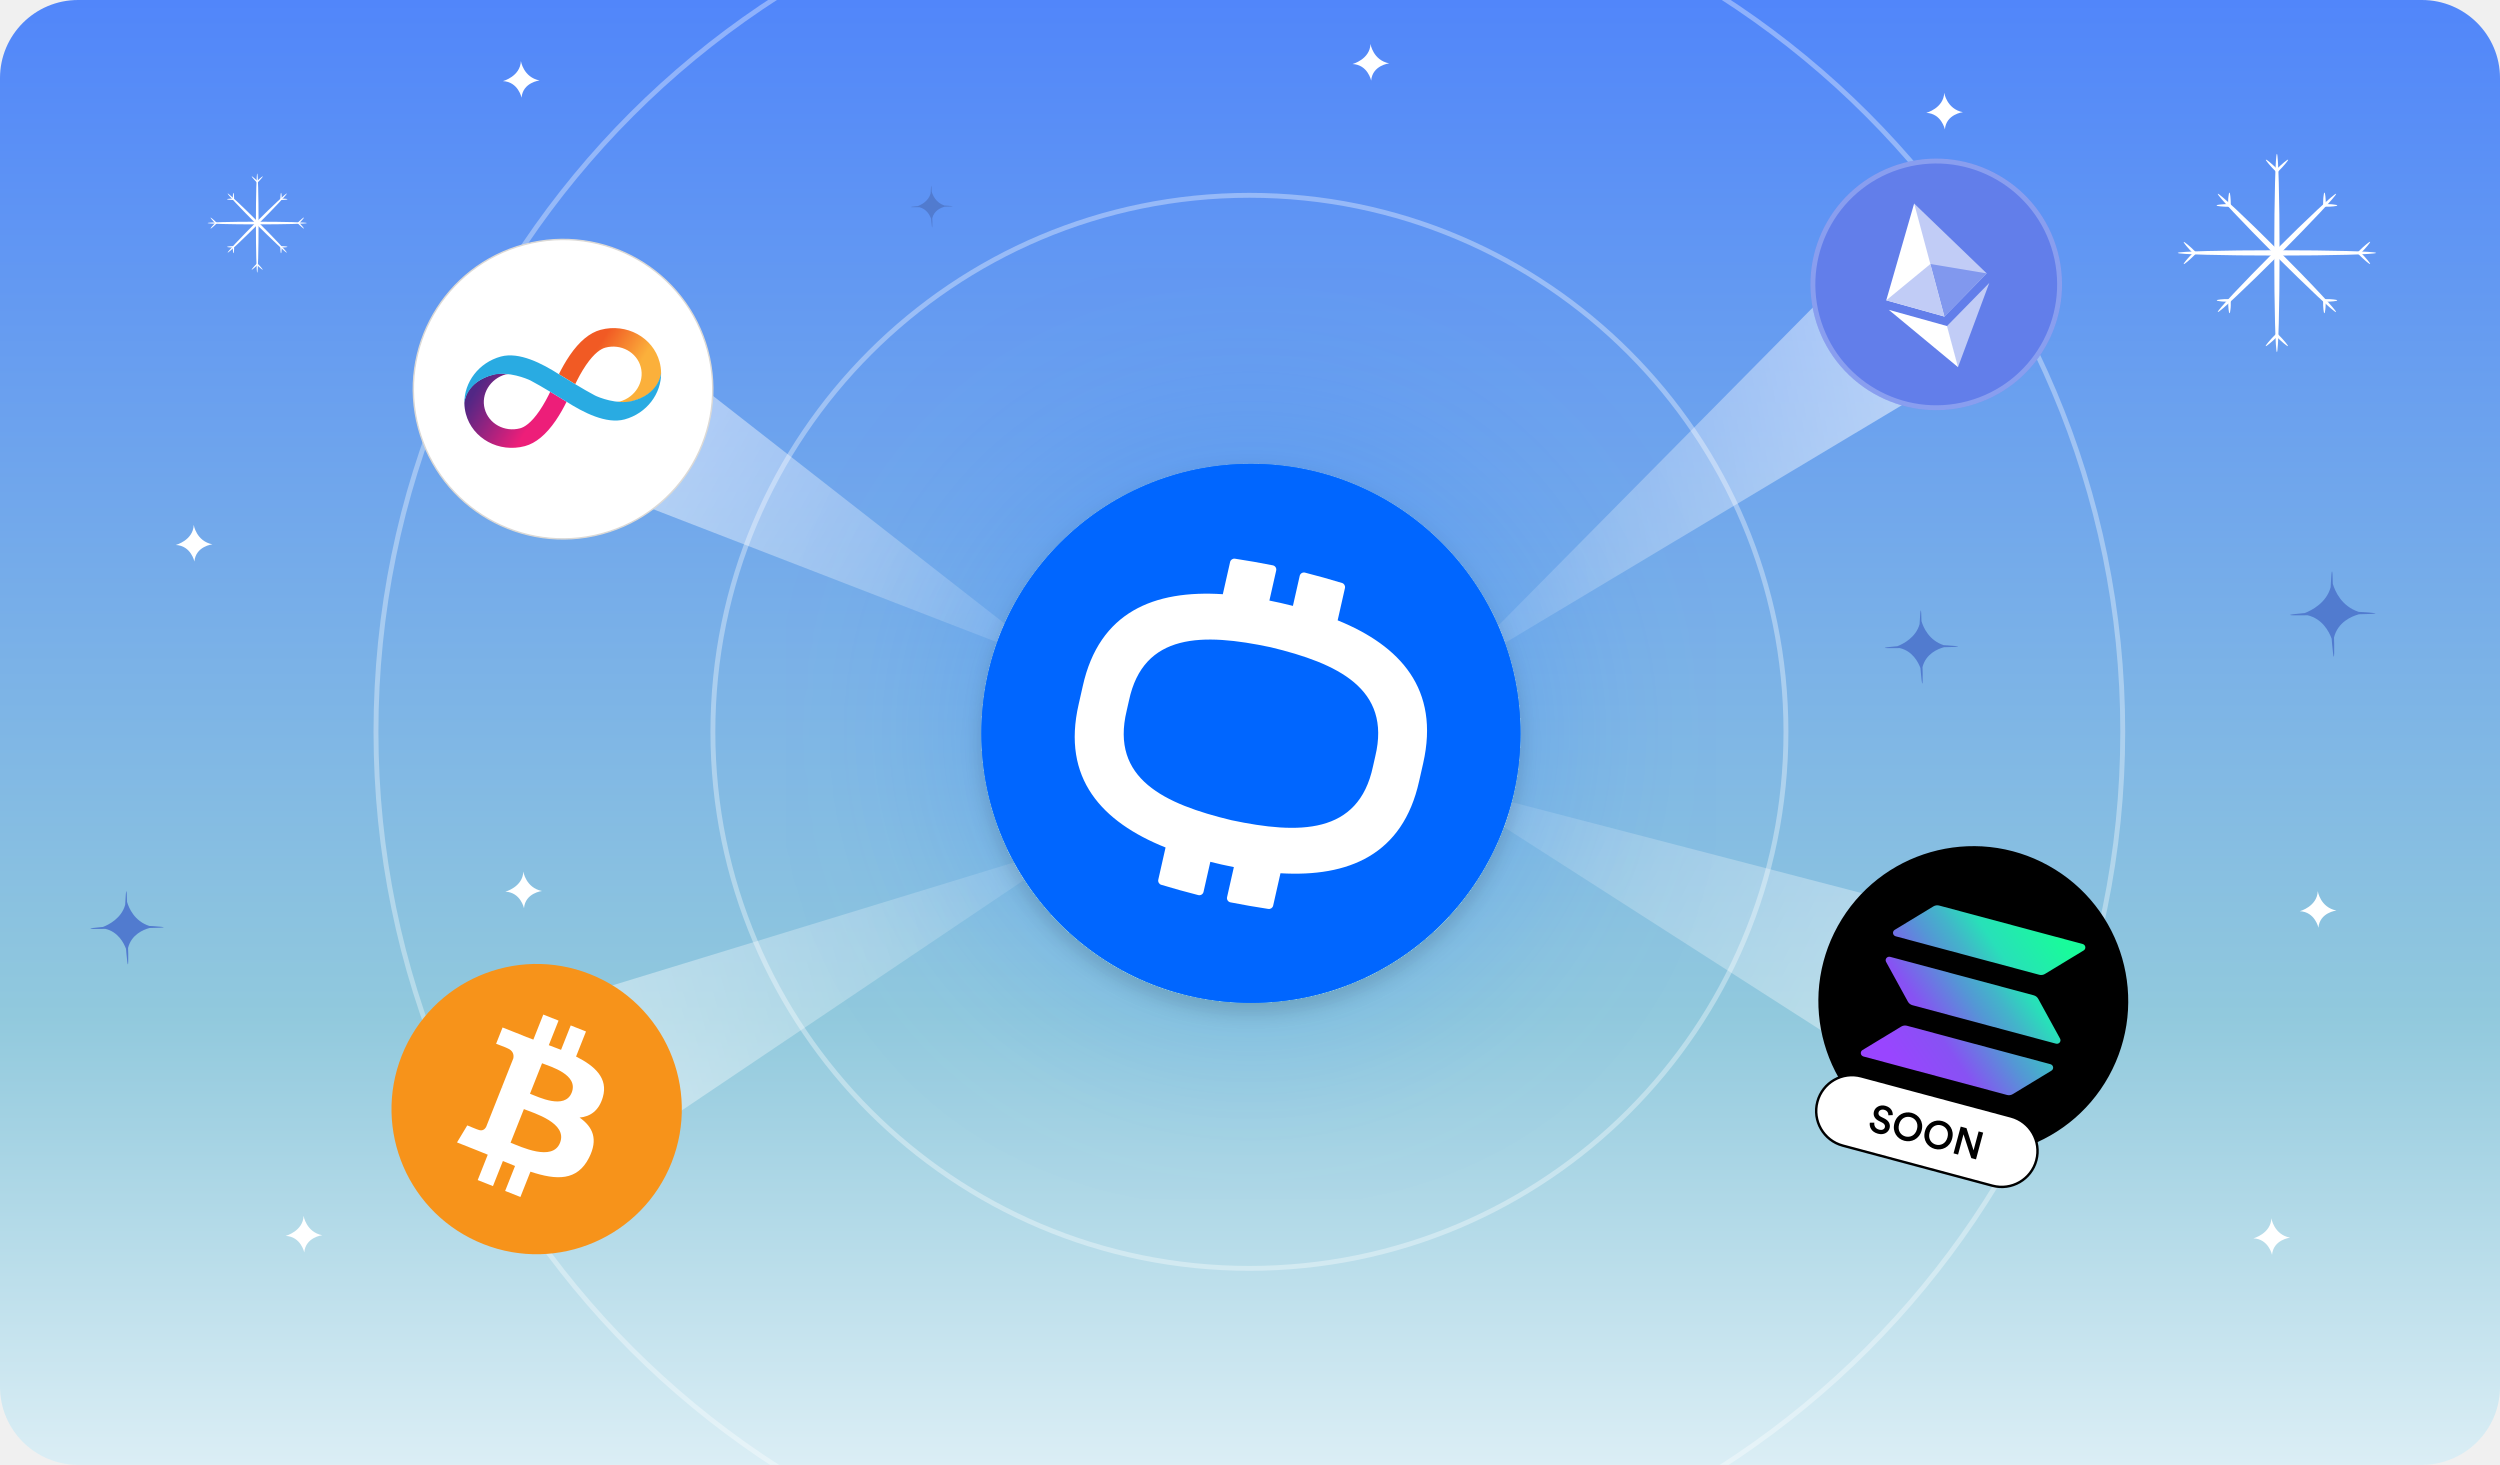
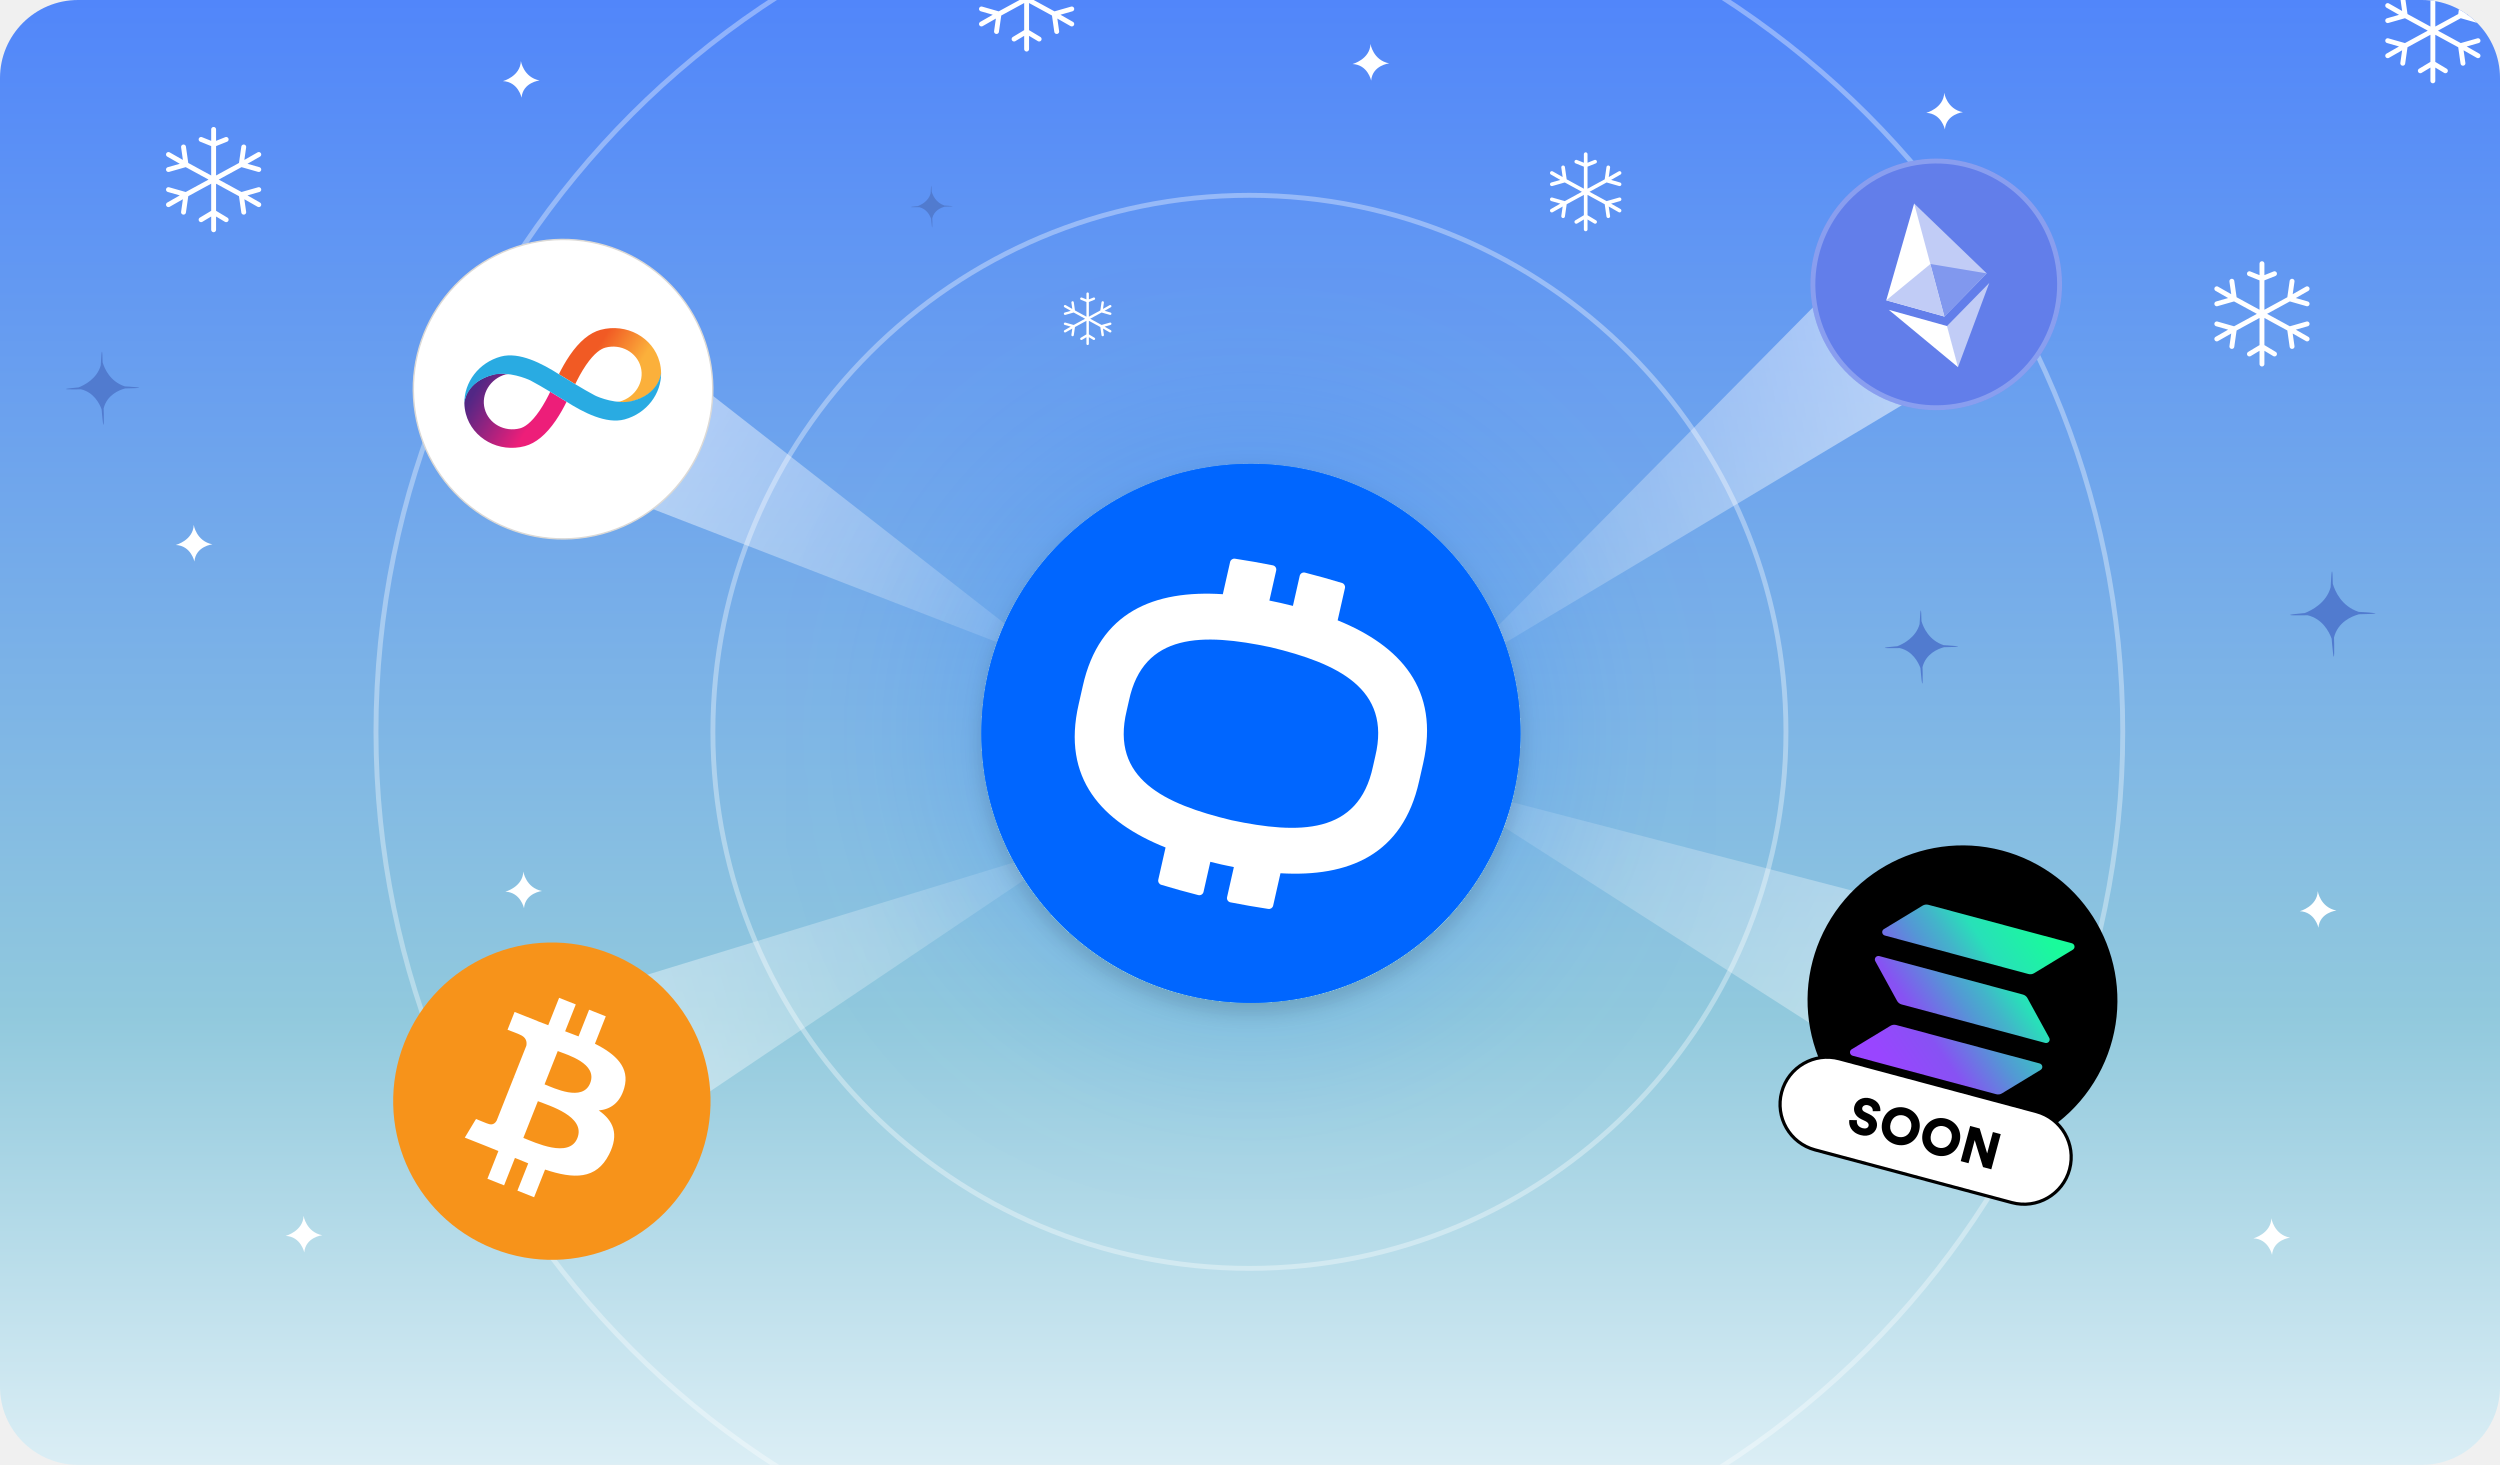
<svg xmlns="http://www.w3.org/2000/svg" width="1024" height="600" fill="none">
  <g clip-path="url(#a)">
    <rect width="1024" height="600" rx="32" fill="url(#b)" />
-     <g clip-path="url(#c)" fill="#fff">
-       <path d="M105.906 91.36c0 5.62-.064 10.726-.161 14.403-.096 3.693-.24 5.973-.385 5.973-.144 0-.289-2.28-.385-5.973-.097-3.693-.161-8.783-.161-14.403 0-5.62.064-10.71.161-14.387.096-3.677.241-5.957.385-5.957.145 0 .289 2.28.385 5.957.097 3.677.161 8.767.161 14.387Z" />
-       <path d="M105.376 91.906c-5.62 0-10.726-.064-14.403-.16C87.28 91.648 85 91.503 85 91.36c0-.144 2.28-.289 5.973-.385 3.693-.097 8.783-.16 14.403-.16 5.62 0 10.71.063 14.387.16 3.677.096 5.957.24 5.957.385 0 .144-2.28.289-5.957.385-3.677.097-8.767.16-14.387.16Z" />
-       <path d="M105.761 91.745a433.597 433.597 0 0 1-8.702 8.478c-2.264 2.136-3.726 3.388-3.838 3.276-.112-.112 1.156-1.558 3.276-3.838a433.819 433.819 0 0 1 8.478-8.702c3.355-3.356 6.422-6.343 8.702-8.462 2.264-2.12 3.725-3.388 3.838-3.276.112.112-1.156 1.558-3.276 3.838-2.119 2.264-5.122 5.347-8.462 8.702l-.016-.016Z" />
-       <path d="M104.975 91.761a433.58 433.58 0 0 1-8.478-8.702c-2.12-2.264-3.388-3.725-3.276-3.838.112-.112 1.557 1.156 3.838 3.276 2.264 2.12 5.346 5.122 8.702 8.478s6.343 6.422 8.462 8.702c2.12 2.264 3.388 3.726 3.276 3.838-.113.112-1.558-1.156-3.838-3.276a474.547 474.547 0 0 1-8.703-8.462l.017-.016ZM105.36 74.886c-.225-.225-.434-.45-.642-.658-.145-.145-.289-.305-.418-.434-.257-.289-.498-.546-.674-.77-.386-.45-.578-.755-.53-.804.048-.048.353.145.803.53.225.193.481.418.77.675.225.208.45.433.707.674.257-.24.482-.466.706-.674.289-.257.546-.498.771-.675.45-.369.755-.578.803-.53.048.049-.144.354-.53.803-.193.225-.417.482-.674.771-.129.145-.273.289-.418.434-.208.208-.433.433-.642.658h-.032ZM105.36 107.834c.225.225.434.434.642.659.145.144.289.305.418.433.257.289.498.546.674.771.369.449.578.755.53.803-.048.048-.353-.161-.803-.53a58.125 58.125 0 0 1-.771-.675c-.224-.208-.449-.433-.706-.674-.257.241-.482.466-.707.674-.289.257-.545.498-.77.675-.45.369-.755.578-.803.53-.048-.048.144-.354.53-.803.192-.225.417-.482.674-.771.129-.144.273-.289.418-.433.208-.209.433-.434.642-.659h.032ZM121.834 91.36c.225-.225.45-.433.658-.658.145-.145.306-.29.434-.418.289-.257.546-.498.771-.674.449-.37.754-.578.803-.53.048.048-.145.353-.53.803a59.58 59.58 0 0 1-.675.77c-.208.225-.433.45-.674.707.241.257.466.498.674.707.257.289.498.545.675.77.369.45.578.755.53.803-.049.048-.354-.144-.803-.53a20.827 20.827 0 0 1-.771-.69c-.145-.129-.289-.273-.434-.418a23.592 23.592 0 0 0-.658-.642ZM88.886 91.36c-.225.225-.45.434-.659.658-.144.145-.305.29-.433.418-.29.257-.546.498-.77.69-.45.386-.756.578-.804.53-.048-.048.16-.353.53-.803.193-.224.418-.481.674-.754.21-.225.434-.466.675-.707-.241-.257-.466-.481-.675-.706a12.139 12.139 0 0 1-.674-.771c-.37-.45-.578-.755-.53-.803.048-.048.353.16.803.53.225.193.482.418.77.674.145.129.29.273.434.418.21.209.434.433.659.642v-.016ZM114.85 81.886v-.802c0-.177 0-.338.016-.498 0-.305.032-.594.064-.835.048-.482.112-.77.193-.77.08 0 .144.288.192.77.016.24.049.53.065.835 0 .16 0 .321.016.498v.257h.257c.176 0 .337 0 .497.016.321 0 .594.032.835.064.482.048.771.112.771.193 0 .08-.289.144-.771.192-.241.032-.53.048-.835.065h-1.3v.016ZM95.886 100.833V102.134c0 .321-.032.594-.064.835-.048.482-.112.771-.193.771-.08 0-.144-.289-.192-.771a10.49 10.49 0 0 1-.064-.835v-.755h-.257c-.177 0-.338 0-.498-.016-.321 0-.594-.032-.835-.064-.482-.048-.77-.112-.77-.193 0-.08.288-.144.77-.192.24-.032.514-.048.835-.064h1.3l-.032-.017Z" />
-       <path d="M114.834 100.85h1.3c.321.016.594.032.835.064.482.048.771.112.771.192 0 .081-.289.145-.771.193-.241.016-.514.048-.835.064-.16 0-.321 0-.497.016h-.257v.257c0 .177 0 .338-.016.498 0 .321-.032.594-.065.835-.048.482-.112.771-.192.771-.081 0-.145-.289-.193-.771-.032-.241-.048-.53-.064-.835V100.833l-.016.017ZM95.886 81.887h-.802c-.177 0-.338 0-.498-.016-.321 0-.594-.033-.835-.065-.482-.048-.77-.112-.77-.192s.288-.145.77-.193c.24-.032.53-.048.835-.064.16 0 .321 0 .498-.016h.257v-.257c0-.16 0-.338.016-.498 0-.321.032-.594.064-.835.048-.482.112-.77.192-.77s.145.288.193.77c.032.24.048.514.064.835 0 .16 0 .321.016.498v.803Z" />
-     </g>
-     <path d="M933.709 103.588c0 11.212-.128 21.399-.32 28.735-.192 7.368-.481 11.917-.769 11.917-.288 0-.577-4.549-.769-11.917-.192-7.368-.32-17.523-.32-28.735s.128-21.367.32-28.703c.192-7.336.481-11.885.769-11.885.288 0 .577 4.549.769 11.885.192 7.336.32 17.49.32 28.703Z" fill="#fff" />
-     <path d="M932.652 104.677c-11.212 0-21.399-.128-28.735-.32-7.368-.192-11.917-.481-11.917-.769 0-.288 4.549-.577 11.917-.769 7.368-.192 17.523-.32 28.735-.32s21.367.128 28.703.32c7.336.192 11.885.481 11.885.769 0 .288-4.549.577-11.885.769-7.336.192-17.491.32-28.703.32Z" fill="#fff" />
-     <path d="M933.421 104.357c-6.695 6.695-12.846 12.654-17.363 16.914-4.517 4.261-7.432 6.759-7.656 6.535-.224-.224 2.306-3.107 6.535-7.656 4.261-4.517 10.219-10.668 16.914-17.363 6.695-6.695 12.814-12.654 17.363-16.882 4.517-4.229 7.432-6.76 7.656-6.535.225.224-2.306 3.107-6.535 7.656-4.228 4.517-10.219 10.668-16.882 17.363l-.032-.032Z" fill="#fff" />
-     <path d="M931.851 104.389c-6.695-6.695-12.653-12.846-16.914-17.363-4.229-4.517-6.759-7.432-6.535-7.656.224-.225 3.107 2.306 7.656 6.535 4.517 4.228 10.668 10.219 17.363 16.914 6.695 6.695 12.654 12.814 16.882 17.363 4.229 4.517 6.76 7.432 6.535 7.656-.224.224-3.107-2.306-7.656-6.535-4.517-4.26-10.668-10.219-17.363-16.882l.032-.032ZM932.62 70.72c-.448-.448-.865-.897-1.281-1.313-.288-.288-.577-.609-.833-.865-.513-.577-.993-1.09-1.346-1.538-.768-.897-1.153-1.505-1.057-1.601.096-.097.705.288 1.602 1.057.449.384.961.833 1.538 1.345.448.417.897.865 1.409 1.346.513-.48.961-.93 1.41-1.346.576-.512 1.089-.993 1.537-1.345.897-.737 1.506-1.153 1.602-1.057.096.096-.288.704-1.057 1.601-.384.449-.833.961-1.345 1.538-.257.288-.545.577-.833.865-.417.416-.865.865-1.282 1.313h-.064ZM932.62 136.456c.449.448.865.864 1.282 1.313.288.288.576.609.832.865.513.576.993 1.089 1.346 1.538.737.896 1.153 1.505 1.057 1.601-.096.096-.705-.32-1.602-1.057a115.05 115.05 0 0 1-1.537-1.345c-.449-.417-.897-.865-1.41-1.346-.512.481-.961.929-1.409 1.346-.577.512-1.09.993-1.538 1.345-.897.737-1.506 1.153-1.602 1.057-.096-.096.288-.705 1.057-1.601.385-.449.833-.962 1.346-1.538.256-.288.544-.577.833-.865.416-.417.865-.865 1.281-1.313h.064ZM965.488 103.588c.448-.449.897-.865 1.313-1.313.289-.289.609-.577.865-.833.577-.513 1.089-.993 1.538-1.346.897-.737 1.505-1.153 1.602-1.057.096.096-.289.705-1.058 1.602-.384.448-.832.961-1.345 1.537-.417.449-.865.897-1.346 1.41.481.512.929.993 1.346 1.409.513.577.993 1.09 1.345 1.538.737.897 1.154 1.506 1.058 1.602-.097.096-.705-.288-1.602-1.057a41.895 41.895 0 0 1-1.538-1.378 20.83 20.83 0 0 1-.865-.833c-.416-.416-.865-.865-1.313-1.281ZM899.752 103.588c-.448.448-.897.865-1.313 1.313-.288.289-.609.577-.865.833-.577.513-1.089.993-1.538 1.378-.897.769-1.505 1.153-1.601 1.057-.096-.096.32-.705 1.057-1.602.384-.448.833-.961 1.345-1.505.417-.449.865-.929 1.346-1.41-.481-.512-.929-.961-1.346-1.409a24.496 24.496 0 0 1-1.345-1.538c-.737-.897-1.153-1.506-1.057-1.602.096-.096.704.32 1.601 1.057.449.385.961.833 1.538 1.346.288.256.577.544.865.833.416.416.865.865 1.313 1.281v-.032ZM951.552 84.688v-1.602c0-.352 0-.673.032-.993 0-.609.064-1.186.129-1.666.096-.961.224-1.538.384-1.538s.288.577.384 1.538c.032.48.096 1.057.129 1.666 0 .32 0 .64.032.993v.512h.512c.352 0 .673 0 .993.032.641 0 1.185.065 1.666.129.961.096 1.538.224 1.538.384s-.577.288-1.538.384c-.481.064-1.057.097-1.666.129h-2.595v.032ZM913.72 122.488v2.595c0 .641-.065 1.186-.129 1.666-.096.961-.224 1.538-.384 1.538s-.288-.577-.384-1.538a20.437 20.437 0 0 1-.129-1.666v-1.505h-.512c-.353 0-.673 0-.993-.032-.641 0-1.186-.064-1.666-.129-.961-.096-1.538-.224-1.538-.384s.577-.288 1.538-.384c.48-.064 1.025-.096 1.666-.129h2.595l-.064-.032Z" fill="#fff" />
-     <path d="M951.52 122.52h2.595c.641.033 1.185.065 1.666.129.961.096 1.538.224 1.538.384s-.577.288-1.538.384c-.481.033-1.025.097-1.666.129-.32 0-.64 0-.993.032h-.512v.512c0 .353 0 .673-.032.993 0 .641-.065 1.186-.129 1.666-.096.961-.224 1.538-.384 1.538s-.288-.577-.384-1.538c-.065-.48-.097-1.057-.129-1.666v-2.595l-.032.032ZM913.719 84.688h-1.601c-.353 0-.673 0-.993-.032a12.16 12.16 0 0 1-1.666-.129c-.961-.096-1.538-.224-1.538-.384s.577-.288 1.538-.384a22.2 22.2 0 0 1 1.666-.129c.32 0 .64 0 .993-.032h.512v-.512c0-.32 0-.673.032-.993 0-.64.064-1.186.128-1.666.097-.961.225-1.538.385-1.538s.288.577.384 1.538c.064.48.096 1.025.128 1.666 0 .32 0 .64.032.993v1.602Z" fill="#fff" />
    <circle opacity=".35" cx="511.763" cy="299.763" r="219.763" stroke="#fff" stroke-width="2" />
    <circle opacity=".35" cx="511.739" cy="299.739" r="357.739" stroke="#fff" stroke-width="2" />
-     <path opacity=".5" d="M433.883 272.918 203.33 183.734l60-44 170.553 133.184Z" fill="url(#d)" />
-     <path opacity=".5" d="M592.556 277.628 783 85l21 66-211.444 126.628Z" fill="url(#e)" />
-     <path opacity=".5" d="M442.586 344.885 233.331 485.734l-9-74 218.255-66.849Z" fill="url(#f)" />
-     <path opacity=".5" d="m587.037 320.177 234.793 61.057-60 51-174.793-112.057Z" fill="url(#g)" />
-     <g filter="url(#h)">
+     <path opacity=".5" d="M433.883 272.918 203.33 183.734l60-44 170.553 133.184Z" fill="url(#c)" />
+     <path opacity=".5" d="M592.556 277.628 783 85l21 66-211.444 126.628Z" fill="url(#d)" />
+     <path opacity=".5" d="M442.586 344.885 233.331 485.734l-9-74 218.255-66.849Z" fill="url(#e)" />
+     <path opacity=".5" d="m587.037 320.177 234.793 61.057-60 51-174.793-112.057Z" fill="url(#f)" />
+     <g filter="url(#g)">
      <circle cx="512.381" cy="300.381" r="110.381" fill="#0172FF" />
      <circle cx="512.382" cy="300.381" r="68.263" stroke="#fff" stroke-width="12.899" />
      <path fill-rule="evenodd" clip-rule="evenodd" d="m510.348 223.542 15.334 3.932-3.217 12.549a61.589 61.589 0 0 0-10.083-.827c-2.067 0-4.11.102-6.125.303l4.091-15.957Zm-32.627 127.261-4.195 16.362 15.334 3.932 3.32-12.95a60.932 60.932 0 0 1-14.459-7.344Zm24.686 9.949-3.324 12.966 15.334 3.932 4.205-16.403a61.838 61.838 0 0 1-6.24.314c-3.397 0-6.729-.276-9.975-.809Zm44.732-110.732 4.1-15.991-15.334-3.931-3.217 12.548a60.992 60.992 0 0 1 14.451 7.374Z" fill="#fff" />
-       <circle cx="512.381" cy="300.381" r="110.381" fill="url(#i)" />
+       <circle cx="512.381" cy="300.381" r="110.381" fill="url(#h)" />
      <path fill-rule="evenodd" clip-rule="evenodd" d="m524.483 357.684-2.998 13.26a1.758 1.758 0 0 1-1.974 1.355 348.137 348.137 0 0 1-15.527-2.7 1.763 1.763 0 0 1-1.378-2.12l2.784-12.315c-1.683-.33-3.378-.686-5.081-1.068a194.71 194.71 0 0 1-4.558-1.097l-2.784 12.311a1.762 1.762 0 0 1-2.154 1.321 354.05 354.05 0 0 1-15.181-4.222 1.759 1.759 0 0 1-1.202-2.073l2.985-13.203c-26.11-10.47-42.594-28.264-35.597-58.653l1.683-7.447c6.77-30.502 29.298-39.441 57.368-37.644l2.983-13.195a1.76 1.76 0 0 1 1.978-1.355 354.831 354.831 0 0 1 15.521 2.721 1.761 1.761 0 0 1 1.376 2.119l-2.783 12.31c1.521.303 3.05.627 4.587.971 1.703.385 3.386.789 5.048 1.213l2.783-12.306a1.762 1.762 0 0 1 2.155-1.321 349.917 349.917 0 0 1 15.179 4.241 1.76 1.76 0 0 1 1.199 2.073l-2.991 13.228c25.77 10.468 41.875 28.249 35.043 58.472l-1.684 7.446c-6.712 30.244-28.998 39.298-56.78 37.678Zm37.885-43.728.948-4.19c6.671-27.723-15.512-38.077-42.86-44.66-27.648-5.851-52.129-6.046-58.031 21.85l-.948 4.191c-6.7 27.849 15.483 38.203 42.959 44.816 27.521 5.821 52.001 6.017 57.932-22.007Z" fill="#fff" />
    </g>
-     <g clip-path="url(#j)">
+     <g clip-path="url(#i)">
      <circle cx="230.629" cy="159.409" r="61.315" transform="rotate(-15 230.629 159.409)" fill="#fff" stroke="#DBD9D6" stroke-width=".594" />
-       <path d="M245.981 135.097c-4.435 1.189-8.674 4.71-12.61 10.465-1.868 2.727-3.366 5.515-4.459 7.716l.018.01-.004-.013s3.188 1.98 6.689 4.079c1.015-2.109 2.511-5.011 4.385-7.77 3.502-5.117 6.243-6.734 7.937-7.188 6.379-1.709 12.885 1.855 14.516 7.94 1.62 6.045-2.247 12.388-8.601 14.134a6.105 6.105 0 0 1-1.166.168c2.07.284 4.219.315 6.12-.194 11.682-3.13 11.97-11.204 11.977-11.785a18.024 18.024 0 0 0-.619-4.404c-2.704-10.092-13.561-16.004-24.183-13.158Z" fill="url(#k)" />
-       <path d="M215.011 182.73c4.436-1.189 8.675-4.711 12.611-10.465 1.868-2.728 3.365-5.515 4.458-7.717l-.017-.01.004.014s-3.188-1.98-6.689-4.079c-1.015 2.108-2.511 5.011-4.386 7.769-3.501 5.117-6.242 6.734-7.937 7.188-6.382 1.696-12.888-1.868-14.519-7.953-1.62-6.045 2.247-12.388 8.601-14.134a6.105 6.105 0 0 1 1.166-.168c-2.07-.284-4.219-.315-6.12.194-11.682 3.13-11.956 11.201-11.98 11.771.024 1.469.224 2.933.618 4.404 2.712 10.119 13.569 16.032 24.19 13.186Z" fill="url(#l)" />
+       <path d="M245.981 135.097c-4.435 1.189-8.674 4.71-12.61 10.465-1.868 2.727-3.366 5.515-4.459 7.716l.018.01-.004-.013s3.188 1.98 6.689 4.079c1.015-2.109 2.511-5.011 4.385-7.77 3.502-5.117 6.243-6.734 7.937-7.188 6.379-1.709 12.885 1.855 14.516 7.94 1.62 6.045-2.247 12.388-8.601 14.134a6.105 6.105 0 0 1-1.166.168c2.07.284 4.219.315 6.12-.194 11.682-3.13 11.97-11.204 11.977-11.785a18.024 18.024 0 0 0-.619-4.404c-2.704-10.092-13.561-16.004-24.183-13.158Z" fill="url(#j)" />
+       <path d="M215.011 182.73c4.436-1.189 8.675-4.711 12.611-10.465 1.868-2.728 3.365-5.515 4.458-7.717l-.017-.01.004.014s-3.188-1.98-6.689-4.079c-1.015 2.108-2.511 5.011-4.386 7.769-3.501 5.117-6.242 6.734-7.937 7.188-6.382 1.696-12.888-1.868-14.519-7.953-1.62-6.045 2.247-12.388 8.601-14.134a6.105 6.105 0 0 1 1.166-.168c-2.07-.284-4.219-.315-6.12.194-11.682 3.13-11.956 11.201-11.98 11.771.024 1.469.224 2.933.618 4.404 2.712 10.119 13.569 16.032 24.19 13.186Z" fill="url(#k)" />
      <path d="M258.738 164.289c-6.019 1.453-13.469-1.496-15.043-2.304-4.074-2.089-13.789-8.091-14.551-8.566-7.168-4.601-16.499-9.39-23.965-7.389l-.014.004-.014.003c-9.054 2.47-15.06 10.529-14.947 19.103.01-.567.961-8.978 11.999-11.646 6.018-1.454 13.514 1.556 15.102 2.36 4.074 2.089 13.788 8.091 14.551 8.566 7.164 4.588 16.495 9.376 23.961 7.376l.014-.004.014-.004c9.054-2.469 15.073-10.532 14.947-19.102-.024.57-1.006 8.917-12.054 11.603Z" fill="#29ABE2" />
    </g>
-     <g clip-path="url(#m)">
+     <g clip-path="url(#l)">
      <circle cx="793.084" cy="116.487" r="51.514" transform="rotate(-15 793.084 116.487)" fill="#627EEA" />
      <circle cx="793.084" cy="116.487" r="50.514" transform="rotate(-15 793.084 116.487)" stroke="#fff" stroke-opacity=".25" stroke-width="2" />
-       <g clip-path="url(#n)">
+       <g clip-path="url(#m)">
        <path d="m784.036 83.357-.041 1.648 11.876 44.321.57.328 17.314-17.673-29.719-28.624Z" fill="#C1CCF6" />
        <path d="m784.036 83.358-11.427 39.648 23.832 6.648-5.764-21.512-6.641-24.784Z" fill="#fff" />
        <path d="m797.485 133.549-.171.377 4.23 15.788.452.672 12.817-34.507-17.328 17.67Z" fill="#C1CCF6" />
        <path d="m801.996 150.386-4.511-16.837-23.83-6.642 28.341 23.479Z" fill="#fff" />
        <path d="m796.441 129.654 17.314-17.673-23.078-3.839 5.764 21.512Z" fill="#8198EE" />
        <path d="m772.609 123.006 23.832 6.648-5.764-21.512-18.068 14.864Z" fill="#C1CCF6" />
      </g>
    </g>
+     <g clip-path="url(#n)">
+       <path d="M286.457 474.984c-13.221 33.364-50.992 49.694-84.363 36.471-33.358-13.219-49.69-50.988-36.466-84.349 13.218-33.368 50.988-49.699 84.349-36.48 33.37 13.221 49.701 50.993 36.478 84.359l.001-.001h.001Z" fill="#F7931A" />
+       <path d="M255.682 445.662c2.429-8.403-3.483-13.884-11.999-18.152l4.449-11.227-6.835-2.707-4.331 10.931a299.948 299.948 0 0 0-5.487-2.091l4.362-11.003-6.831-2.706-4.45 11.222a242.77 242.77 0 0 1-4.373-1.664l.013-.036-9.425-3.738-2.89 7.299s5.085 1.904 4.964 1.963c2.768 1.098 3.032 3.062 2.746 4.553l-5.068 12.79c.19.076.436.183.703.334-.228-.09-.47-.188-.723-.285l-7.102 17.916c-.466.823-1.529 2.01-3.464 1.247.057.112-4.968-1.97-4.968-1.97l-4.592 7.623 8.894 3.524c1.655.658 3.272 1.332 4.867 1.975l-4.496 11.356 6.826 2.706 4.452-11.235a272.35 272.35 0 0 0 5.439 2.215l-4.434 11.182 6.835 2.707 4.493-11.334c11.752 3.894 20.941 4.186 26.215-6.208 4.249-8.368 1.698-13.863-4.204-18.013 4.763-.448 8.649-3.021 10.416-9.173l-.002-.002v.001Zm-19.184 20.49c-3.359 8.487-17.507 1.764-22.141-.067l5.964-15.043c4.632 1.837 19.685 6.26 16.178 15.11h-.001Zm5.233-22.485c-3.061 7.719-14.823 2.016-18.681.488l5.407-13.644c3.859 1.529 16.464 5.104 13.274 13.156Z" fill="#fff" />
+     </g>
    <g clip-path="url(#o)">
-       <path d="M275.08 476.19c-12.094 30.519-46.644 45.457-77.171 33.361-30.514-12.092-45.454-46.641-33.357-77.158 12.09-30.524 46.641-45.463 77.159-33.371 30.525 12.094 45.463 46.647 33.368 77.168h.001Z" fill="#F7931A" />
-       <path d="M246.929 449.367c2.221-7.686-3.186-12.701-10.976-16.605l4.069-10.27-6.252-2.476-3.962 9.999a271.8 271.8 0 0 0-5.019-1.912l3.99-10.065-6.248-2.476-4.071 10.266a218.58 218.58 0 0 1-4-1.523l.012-.032-8.622-3.42-2.644 6.677s4.652 1.742 4.541 1.796c2.532 1.004 2.774 2.801 2.512 4.164l-4.636 11.7c.174.07.399.167.643.305-.208-.082-.43-.171-.661-.26l-6.497 16.389c-.426.753-1.398 1.838-3.169 1.14.053.103-4.544-1.802-4.544-1.802l-4.201 6.974 8.136 3.223c1.514.602 2.993 1.218 4.453 1.807l-4.114 10.388 6.245 2.475 4.072-10.277c1.701.715 3.355 1.386 4.976 2.026l-4.057 10.229 6.253 2.476 4.11-10.368c10.75 3.562 19.156 3.83 23.98-5.678 3.887-7.655 1.553-12.682-3.845-16.478 4.356-.41 7.911-2.763 9.528-8.391l-.002-.002v.001Zm-17.548 18.743c-3.073 7.764-16.016 1.614-20.254-.061l5.455-13.761c4.238 1.681 18.007 5.726 14.799 13.822Zm4.786-20.568c-2.8 7.061-13.559 1.845-17.089.446l4.947-12.481c3.529 1.399 15.06 4.669 12.143 12.035h-.001Z" fill="#fff" />
+       <path d="M859.335 440.5c-16.989 30.649-55.614 41.722-86.27 24.73-30.643-16.987-41.719-55.61-24.727-86.255 16.987-30.654 55.611-41.729 86.258-24.741 30.654 16.989 41.728 55.616 24.738 86.266v-.001l.001.001Z" fill="#000" />
+       <path d="m835.849 438.228-15.869 9.632a2.985 2.985 0 0 1-1.135.402 3.05 3.05 0 0 1-1.21-.075l-58.775-15.749a1.519 1.519 0 0 1-.728-.441 1.464 1.464 0 0 1-.367-.756 1.427 1.427 0 0 1 .674-1.444l15.879-9.629a2.983 2.983 0 0 1 1.131-.402 3.04 3.04 0 0 1 1.208.073l58.772 15.748c.28.075.533.229.727.441.195.213.322.476.367.756a1.427 1.427 0 0 1-.674 1.444Zm-5.409-29.407a2.985 2.985 0 0 0-.781-.916 3.067 3.067 0 0 0-1.086-.54l-58.775-15.748a1.511 1.511 0 0 0-.851.018 1.459 1.459 0 0 0-.695.471 1.416 1.416 0 0 0-.312.771c-.025.282.035.565.173.817l8.937 16.278c.194.353.459.664.779.914s.688.434 1.082.54l58.772 15.748c.28.075.576.069.851-.018a1.47 1.47 0 0 0 .695-.472 1.42 1.42 0 0 0 .139-1.587l-8.928-16.276Zm-58.388-25.618 58.775 15.749c.395.106.807.131 1.21.075.404-.056.79-.193 1.135-.402l15.87-9.632c.244-.148.438-.364.558-.621.12-.256.16-.542.115-.823a1.464 1.464 0 0 0-.366-.755 1.522 1.522 0 0 0-.728-.442l-58.772-15.748a3.073 3.073 0 0 0-1.207-.073 2.983 2.983 0 0 0-1.131.402l-15.876 9.63a1.425 1.425 0 0 0-.674 1.442c.044.281.171.543.365.756.194.213.446.366.726.442Z" fill="url(#p)" />
    </g>
-     <g clip-path="url(#p)">
-       <path d="M863.765 440.808c-16.989 30.649-55.613 41.722-86.27 24.73-30.643-16.987-41.719-55.61-24.727-86.255 16.987-30.653 55.611-41.728 86.258-24.741 30.654 16.99 41.728 55.616 24.738 86.266h.001Z" fill="#000" />
-       <path d="m840.28 438.537-15.87 9.631a2.997 2.997 0 0 1-2.345.327l-58.775-15.749a1.516 1.516 0 0 1-.728-.441 1.456 1.456 0 0 1-.366-.756 1.413 1.413 0 0 1 .115-.823c.12-.256.314-.472.559-.621l15.878-9.629a3.036 3.036 0 0 1 2.339-.328l58.772 15.748c.28.075.533.228.728.441.194.212.321.475.366.756.045.28.005.566-.115.823a1.45 1.45 0 0 1-.558.621Zm-5.41-29.408a3.026 3.026 0 0 0-1.867-1.455l-58.775-15.749a1.52 1.52 0 0 0-.851.018 1.459 1.459 0 0 0-.695.472 1.417 1.417 0 0 0-.138 1.587l8.936 16.278c.194.353.459.664.779.914s.689.434 1.083.54l58.771 15.748c.281.075.576.069.851-.018.275-.087.516-.251.696-.471a1.422 1.422 0 0 0 .138-1.588l-8.928-16.276Zm-58.388-25.617 58.775 15.748c.395.106.807.132 1.211.076.403-.057.79-.193 1.134-.403l15.87-9.631a1.421 1.421 0 0 0 .674-1.444 1.468 1.468 0 0 0-.367-.756 1.511 1.511 0 0 0-.728-.441l-58.771-15.748a3.04 3.04 0 0 0-2.339.328l-15.876 9.63a1.42 1.42 0 0 0-.674 1.443c.044.28.171.543.365.755.194.213.446.367.726.443Z" fill="url(#q)" />
-     </g>
-     <rect x="748.21" y="437.085" width="92.824" height="29.355" rx="14.677" transform="rotate(15 748.21 437.085)" fill="#fff" />
-     <rect x="748.21" y="437.085" width="92.824" height="29.355" rx="14.677" transform="rotate(15 748.21 437.085)" stroke="#000" />
-     <path d="m775.271 456.748-1.81.079c.074-.709-.229-1.867-1.697-2.261-1.113-.298-2.084.237-2.308 1.072-.186.695.106 1.336.906 1.75l1.49.747c1.828.904 2.536 2.402 2.122 3.947-.455 1.701-2.266 2.955-4.769 2.284-2.782-.746-3.585-2.882-3.332-4.504l1.863-.031c-.198 1.173.34 2.443 1.916 2.866 1.314.352 2.172-.131 2.399-.981.191-.711-.181-1.423-1.07-1.877l-1.459-.738c-1.578-.788-2.397-2.183-1.958-3.821.493-1.839 2.584-2.903 4.624-2.356 2.581.692 3.163 2.537 3.083 3.824Zm2.584 3.807c-.708 2.643.763 4.445 2.602 4.938 1.855.497 4.031-.328 4.739-2.971.708-2.643-.764-4.445-2.618-4.942-1.839-.493-4.015.332-4.723 2.975Zm-1.901-.51c.961-3.585 4.217-4.982 7.092-4.212 2.874.771 5.011 3.613 4.051 7.198-.965 3.601-4.237 4.994-7.112 4.224-2.874-.771-4.996-3.609-4.031-7.21Zm14.397 3.858c-.708 2.643.764 4.445 2.603 4.938 1.855.497 4.03-.328 4.738-2.971.709-2.642-.763-4.445-2.618-4.942-1.839-.492-4.014.333-4.723 2.975Zm-1.901-.509c.961-3.586 4.218-4.982 7.092-4.212 2.875.77 5.012 3.612 4.051 7.198-.964 3.601-4.236 4.993-7.111 4.223-2.875-.77-4.996-3.608-4.032-7.209Zm20.918 11.485-1.932-.517-3.185-9.749-2.224 8.299-1.854-.497 2.936-10.957 2.364.633 2.894 9.108 2.083-7.774 1.854.497-2.936 10.957Z" fill="#000" />
+     <rect x="734.765" y="428.691" width="122.093" height="38.611" rx="19.305" transform="rotate(15 734.765 428.691)" fill="#fff" />
+     <rect x="734.765" y="428.691" width="122.093" height="38.611" rx="19.305" transform="rotate(15 734.765 428.691)" stroke="#000" stroke-width="1.315" />
+     <path d="m770.194 455.123-3.105.04c.078-.698-.165-1.984-1.914-2.452-1.199-.322-2.173.224-2.385 1.016-.186.691.105 1.314 1.052 1.764l1.833.883c2.608 1.244 3.557 3.394 3.007 5.447-.604 2.256-3.11 4.047-6.546 3.126-3.984-1.068-5-4.107-4.658-6.194l3.138.078c-.232 1.354.352 2.753 2.324 3.281 1.26.338 2.196-.065 2.435-.96.196-.731-.251-1.418-1.158-1.857l-1.874-.894c-2.314-1.121-3.362-3.145-2.79-5.279.73-2.724 3.641-3.993 6.405-3.252 3.598.964 4.383 3.484 4.236 5.253Zm4.204 5.048c-.806 3.009.989 4.928 3.001 5.467 1.993.534 4.507-.231 5.313-3.239.806-3.009-.984-4.948-2.976-5.482-2.012-.539-4.532.246-5.338 3.254Zm-3.339-.873c1.225-4.574 5.45-6.601 9.516-5.511 4.045 1.084 6.691 4.952 5.465 9.526-1.22 4.553-5.445 6.58-9.49 5.496-4.066-1.089-6.711-4.957-5.491-9.511Zm19.915 5.315c-.806 3.008.989 4.927 3.001 5.466 1.993.534 4.507-.23 5.313-3.239.806-3.008-.984-4.947-2.976-5.481-2.012-.539-4.532.245-5.338 3.254Zm-3.339-.873c1.225-4.574 5.45-6.601 9.516-5.512 4.045 1.084 6.691 4.952 5.465 9.526-1.22 4.554-5.445 6.581-9.49 5.497-4.066-1.09-6.711-4.958-5.491-9.511Zm28.003 15.216-3.395-.91-3.397-11.063-2.539 9.473-3.191-.855 3.862-14.413 3.903 1.046 3.059 10.21 2.348-8.761 3.212.86-3.862 14.413Z" fill="#000" />
    <path d="M972.959 251.195s-1.951-.325-5.122-.488c-.528 0-1.097-.041-1.707-.081-7.073-2.317-9.715-8.496-10.61-11.504-.04-3.171-.162-5.122-.325-5.122-.162 0-.325 1.951-.488 5.122 0 .447-.04.935-.081 1.423-1.748 6.422-7.805 9.471-10.61 10.569-.325 0-.65.04-.935.081-3.13.284-5.081.528-5.081.691 0 .162 1.992.203 5.122.162.61 0 1.301 0 2.032-.04 6.098 1.423 8.822 6.707 9.879 9.552.04.854.121 1.626.203 2.358.284 3.171.528 5.122.691 5.081.162 0 .203-1.991.162-5.121 0-.854-.04-1.748-.081-2.765 1.585-6.341 7.236-8.699 10.244-9.512 4.106-.081 6.748-.162 6.748-.366l-.041-.04Z" fill="#517BCF" />
-     <g clip-path="url(#r)">
+     <g clip-path="url(#q)">
      <path d="M72 223.228s7.135-1.921 7.352-8.228c0 0 1.025 6.656 7.648 7.956 0 0-6.84.757-7.372 7.044 0 0-1.38-6.501-7.628-6.772Z" fill="#fff" />
    </g>
    <path d="M554 26.228s7.135-1.921 7.352-8.228c0 0 1.025 6.656 7.648 7.956 0 0-6.84.757-7.372 7.044 0 0-1.38-6.5-7.628-6.772Z" fill="#fff" />
-     <g clip-path="url(#s)">
+     <g clip-path="url(#r)">
      <path d="M789 46.228s7.135-1.921 7.352-8.228c0 0 1.025 6.656 7.648 7.956 0 0-6.84.757-7.372 7.044 0 0-1.38-6.5-7.628-6.772Z" fill="#fff" />
    </g>
    <path d="M207 365.228s7.135-1.921 7.352-8.228c0 0 1.025 6.656 7.648 7.956 0 0-6.84.757-7.372 7.044 0 0-1.38-6.501-7.628-6.772ZM206 33.228s7.135-1.921 7.352-8.228c0 0 1.025 6.656 7.648 7.956 0 0-6.84.757-7.372 7.044 0 0-1.38-6.5-7.628-6.772ZM117 506.228s7.135-1.921 7.352-8.228c0 0 1.025 6.656 7.648 7.956 0 0-6.84.757-7.372 7.044 0 0-1.38-6.501-7.628-6.772ZM923 507.228s7.135-1.921 7.352-8.228c0 0 1.025 6.656 7.648 7.956 0 0-6.84.757-7.372 7.044 0 0-1.38-6.501-7.628-6.772ZM942 373.228s7.135-1.921 7.352-8.228c0 0 1.025 6.656 7.648 7.956 0 0-6.84.757-7.372 7.044 0 0-1.38-6.501-7.628-6.772Z" fill="#fff" />
-     <path d="M390.2 84.46s-.96-.16-2.52-.24c-.26 0-.54-.02-.84-.04-3.48-1.14-4.78-4.18-5.22-5.66-.02-1.56-.08-2.52-.16-2.52s-.16.96-.24 2.52c0 .22-.02.46-.04.7-.86 3.16-3.84 4.66-5.22 5.2-.16 0-.32.02-.46.04-1.54.14-2.5.26-2.5.34 0 .08.98.1 2.52.08.3 0 .64 0 1-.02 3 .7 4.34 3.3 4.86 4.7.02.42.06.8.1 1.16.14 1.56.26 2.52.34 2.5.08 0 .1-.98.08-2.52 0-.42-.02-.86-.04-1.36.78-3.12 3.56-4.28 5.04-4.68 2.02-.04 3.32-.08 3.32-.18l-.02-.02ZM67 379.756s-1.674-.279-4.395-.419c-.454 0-.942-.035-1.465-.07-6.07-1.988-8.338-7.29-9.105-9.872-.035-2.721-.14-4.395-.28-4.395-.139 0-.278 1.674-.418 4.395 0 .384-.035.803-.07 1.221-1.5 5.512-6.697 8.128-9.104 9.07-.28 0-.558.035-.802.07-2.687.244-4.361.453-4.361.593 0 .139 1.71.174 4.395.139.524 0 1.117 0 1.744-.035 5.233 1.221 7.57 5.756 8.477 8.198.035.733.105 1.396.175 2.023.244 2.721.453 4.396.593 4.361.14 0 .174-1.709.14-4.395 0-.733-.036-1.5-.07-2.373 1.36-5.441 6.209-7.465 8.79-8.162 3.523-.07 5.79-.14 5.79-.314l-.034-.035Z" fill="#517BCF" />
-     <g clip-path="url(#t)">
+     <path d="M390.2 84.46s-.96-.16-2.52-.24c-.26 0-.54-.02-.84-.04-3.48-1.14-4.78-4.18-5.22-5.66-.02-1.56-.08-2.52-.16-2.52s-.16.96-.24 2.52c0 .22-.02.46-.04.7-.86 3.16-3.84 4.66-5.22 5.2-.16 0-.32.02-.46.04-1.54.14-2.5.26-2.5.34 0 .08.98.1 2.52.08.3 0 .64 0 1-.02 3 .7 4.34 3.3 4.86 4.7.02.42.06.8.1 1.16.14 1.56.26 2.52.34 2.5.08 0 .1-.98.08-2.52 0-.42-.02-.86-.04-1.36.78-3.12 3.56-4.28 5.04-4.68 2.02-.04 3.32-.08 3.32-.18l-.02-.02ZM57 158.756s-1.674-.279-4.395-.419c-.454 0-.942-.035-1.465-.07-6.07-1.988-8.338-7.29-9.105-9.872-.035-2.721-.14-4.395-.28-4.395-.139 0-.278 1.674-.418 4.395 0 .384-.035.803-.07 1.221-1.5 5.512-6.697 8.128-9.104 9.07-.28 0-.558.035-.802.07-2.687.244-4.361.453-4.361.593 0 .139 1.71.174 4.395.139.524 0 1.117 0 1.744-.035 5.233 1.221 7.57 5.756 8.477 8.198.035.733.105 1.396.175 2.023.244 2.721.453 4.396.593 4.361.14 0 .174-1.709.14-4.395 0-.733-.036-1.5-.07-2.373 1.36-5.441 6.209-7.465 8.79-8.162 3.523-.07 5.79-.14 5.79-.314l-.034-.035Z" fill="#517BCF" />
+     <g clip-path="url(#s)">
      <path d="M802 264.756s-1.674-.279-4.395-.419c-.454 0-.942-.035-1.465-.07-6.07-1.988-8.338-7.29-9.105-9.872-.035-2.721-.14-4.395-.279-4.395-.14 0-.279 1.674-.419 4.395 0 .384-.035.803-.07 1.221-1.5 5.512-6.697 8.128-9.104 9.07-.279 0-.558.035-.803.07-2.686.244-4.36.453-4.36.593 0 .139 1.709.174 4.395.139.524 0 1.117 0 1.745-.035 5.232 1.221 7.569 5.756 8.476 8.198.035.733.105 1.396.175 2.023.244 2.721.453 4.396.593 4.361.139 0 .174-1.709.139-4.395 0-.733-.035-1.5-.07-2.373 1.361-5.441 6.21-7.465 8.791-8.162 3.523-.07 5.791-.14 5.791-.314l-.035-.035Z" fill="#517BCF" />
    </g>
+     <path d="m69 63.278 7.194 4.11m0 0L87.5 73.557m-11.306-6.167L69 69.444m7.194-2.055-1.027-7.195M106 83.834l-7.194-4.112m0 0L87.5 73.556m11.306 6.166 1.027 7.195m-1.027-7.195L106 77.667m-18.5-4.111-11.306 6.166M87.5 73.556v-14.39m0 14.39v13.36m0-13.36 11.306-6.167M76.194 79.722 69 83.833m7.194-4.11L69 77.666m7.194 2.055-1.027 7.195M87.5 59.167V53m0 6.167-5.139-2.056m5.139 2.056 5.139-2.056M87.5 86.917v7.194m0-7.194L92.639 90M87.5 86.917 82.361 90m16.445-22.611L106 63.278m-7.194 4.11L106 69.445m-7.194-2.055 1.027-7.195M978 2.278l7.194 4.11m0 0 11.306 6.168m-11.306-6.167L978 8.444m7.194-2.055-1.027-7.195M1015 22.834l-7.19-4.112m0 0-11.31-6.166m11.31 6.166 1.02 7.195m-1.02-7.195 7.19-2.055m-18.5-4.111-11.306 6.166m11.306-6.166v-14.39m0 14.39v13.36m0-13.36 11.31-6.167m-22.616 12.333L978 22.833m7.194-4.11L978 16.666m7.194 2.055-1.027 7.195M996.5-1.833V-8m0 6.167-5.139-2.056m5.139 2.056 5.14-2.056m-5.14 29.806v7.194m0-7.194 5.14 3.083m-5.14-3.083L991.361 29m16.449-22.611 7.19-4.111m-7.19 4.11 7.19 2.056m-7.19-2.055 1.02-7.195M402-10.722l7.194 4.11m0 0L420.5-.443m-11.306-6.167L402-4.556m7.194-2.055-1.027-7.195M439 9.834l-7.194-4.112m0 0L420.5-.444m11.306 6.166 1.027 7.195m-1.027-7.195L439 3.667M420.5-.444l-11.306 6.166M420.5-.444v-14.39m0 14.39v13.36m0-13.36 11.306-6.167M409.194 5.722 402 9.833m7.194-4.11L402 3.666m7.194 2.055-1.027 7.195m12.333-27.75V-21m0 6.167-5.139-2.056m5.139 2.056 5.139-2.056M420.5 12.917v7.194m0-7.194L425.639 16m-5.139-3.083L415.361 16m16.445-22.611L439-10.722m-7.194 4.11L439-4.555m-7.194-2.055 1.027-7.195" stroke="#fff" stroke-width="2" stroke-linecap="round" stroke-linejoin="round" />
+     <path d="m635.625 70.847 5.396 3.084m0 0 8.479 4.625m-8.479-4.625-5.396 1.541m5.396-1.541-.771-5.396m23.125 17.729-5.396-3.083m0 0-8.479-4.625m8.479 4.625.771 5.395m-.771-5.395 5.396-1.542M649.5 78.556l-8.479 4.625m8.479-4.625V67.764m0 10.792v10.02m0-10.02 8.479-4.625m-16.958 9.25-5.396 3.083m5.396-3.083-5.396-1.542m5.396 1.542-.771 5.395m9.25-20.812v-4.625m0 4.625-3.854-1.542m3.854 1.542 3.854-1.542M649.5 88.576v5.396m0-5.396 3.854 2.313m-3.854-2.313-3.854 2.313m12.333-16.958 5.396-3.084m-5.396 3.084 5.396 1.541m-5.396-1.541.771-5.396" stroke="#fff" stroke-width="1.5" stroke-linecap="round" stroke-linejoin="round" />
+     <path d="m436.25 125.417 3.597 2.055m0 0 5.653 3.084m-5.653-3.084-3.597 1.028m3.597-1.028-.514-3.597m15.417 11.819-3.597-2.055m0 0-5.653-3.083m5.653 3.083.514 3.597m-.514-3.597 3.597-1.028m-9.25-2.055-5.653 3.083m5.653-3.083v-7.195m0 7.195v6.68m0-6.68 5.653-3.084m-11.306 6.167-3.597 2.055m3.597-2.055-3.597-1.028m3.597 1.028-.514 3.597m6.167-13.875v-3.083m0 3.083-2.569-1.028m2.569 1.028 2.569-1.028m-2.569 14.903v3.597m0-3.597 2.569 1.542m-2.569-1.542-2.569 1.542m8.222-11.306 3.597-2.055m-3.597 2.055 3.597 1.028m-3.597-1.028.514-3.597" stroke="#fff" stroke-linecap="round" stroke-linejoin="round" />
+     <path d="m908 118.278 7.194 4.111m0 0 11.306 6.167m-11.306-6.167L908 124.444m7.194-2.055-1.027-7.195M945 138.833l-7.194-4.111m0 0-11.306-6.166m11.306 6.166 1.027 7.195m-1.027-7.195 7.194-2.055m-18.5-4.111-11.306 6.166m11.306-6.166v-14.389m0 14.389v13.361m0-13.361 11.306-6.167m-22.612 12.333L908 138.833m7.194-4.111L908 132.667m7.194 2.055-1.027 7.195m12.333-27.75V108m0 6.167-5.139-2.056m5.139 2.056 5.139-2.056m-5.139 29.806v7.194m0-7.194 5.139 3.083m-5.139-3.083L921.361 145m16.445-22.611 7.194-4.111m-7.194 4.111 7.194 2.055m-7.194-2.055 1.027-7.195" stroke="#fff" stroke-width="2" stroke-linecap="round" stroke-linejoin="round" />
  </g>
  <defs>
-     <clipPath id="a">
-       <rect width="1024" height="600" rx="32" fill="#fff" />
-     </clipPath>
-     <clipPath id="c">
-       <path fill="#fff" transform="translate(85 71)" d="M0 0h40.72v40.72H0z" />
-     </clipPath>
-     <clipPath id="j">
-       <path fill="#fff" transform="rotate(-15 517.543 -531.399)" d="M0 0h123.223v123.223H0z" />
-     </clipPath>
-     <clipPath id="m">
-       <path fill="#fff" transform="rotate(-15 669.06 -2732.393)" d="M0 0h103.027v103.027H0z" />
-     </clipPath>
-     <clipPath id="n">
-       <path fill="#fff" transform="rotate(-15 719.25 -2855.104)" d="M0 0h42.61v69.393H0z" />
-     </clipPath>
-     <clipPath id="o">
-       <path fill="#fff" transform="rotate(7.616 -2826.167 1461.404)" d="M0 0h118.918v118.918H0z" />
-     </clipPath>
-     <clipPath id="p">
-       <path d="M746.96 393.615c9.072-33.859 43.875-53.952 77.734-44.879 33.858 9.072 53.952 43.874 44.879 77.733-9.072 33.859-43.875 53.952-77.733 44.88-33.859-9.073-53.952-43.875-44.88-77.734Z" fill="#fff" />
-     </clipPath>
-     <clipPath id="r">
-       <path fill="#fff" transform="translate(72 215)" d="M0 0h15v15H0z" />
-     </clipPath>
-     <clipPath id="s">
-       <path fill="#fff" transform="translate(789 38)" d="M0 0h15v15H0z" />
-     </clipPath>
-     <clipPath id="t">
-       <path fill="#fff" transform="translate(772 250)" d="M0 0h30v30H0z" />
-     </clipPath>
    <linearGradient id="b" x1="512" y1="0" x2="512" y2="600" gradientUnits="userSpaceOnUse">
      <stop stop-color="#5186FA" />
      <stop offset=".693" stop-color="#91C9DD" />
      <stop offset="1" stop-color="#DBEEF5" />
    </linearGradient>
-     <linearGradient id="d" x1="262.5" y1="174.473" x2="472.5" y2="288.973" gradientUnits="userSpaceOnUse">
+     <linearGradient id="c" x1="262.5" y1="174.473" x2="472.5" y2="288.973" gradientUnits="userSpaceOnUse">
      <stop stop-color="#fff" />
      <stop offset="1" stop-color="#fff" stop-opacity="0" />
    </linearGradient>
-     <linearGradient id="e" x1="766.829" y1="126.744" x2="530.803" y2="168.855" gradientUnits="userSpaceOnUse">
+     <linearGradient id="d" x1="766.829" y1="126.744" x2="530.803" y2="168.855" gradientUnits="userSpaceOnUse">
      <stop stop-color="#fff" />
      <stop offset="1" stop-color="#fff" stop-opacity="0" />
    </linearGradient>
-     <linearGradient id="f" x1="194.602" y1="385.457" x2="485.972" y2="304.6" gradientUnits="userSpaceOnUse">
+     <linearGradient id="e" x1="194.602" y1="385.457" x2="485.972" y2="304.6" gradientUnits="userSpaceOnUse">
      <stop stop-color="#fff" />
      <stop offset="1" stop-color="#fff" stop-opacity="0" />
    </linearGradient>
-     <linearGradient id="g" x1="849.96" y1="436.794" x2="543.351" y2="273.72" gradientUnits="userSpaceOnUse">
+     <linearGradient id="f" x1="849.96" y1="436.794" x2="543.351" y2="273.72" gradientUnits="userSpaceOnUse">
      <stop stop-color="#fff" />
      <stop offset="1" stop-color="#fff" stop-opacity="0" />
    </linearGradient>
-     <linearGradient id="i" x1="512.381" y1="190" x2="512.381" y2="410.763" gradientUnits="userSpaceOnUse">
+     <linearGradient id="h" x1="512.381" y1="190" x2="512.381" y2="410.763" gradientUnits="userSpaceOnUse">
      <stop stop-color="#06F" />
      <stop offset="1" stop-color="#06F" />
    </linearGradient>
-     <linearGradient id="k" x1="236.597" y1="140.205" x2="269.501" y2="160.444" gradientUnits="userSpaceOnUse">
+     <linearGradient id="j" x1="236.597" y1="140.205" x2="269.501" y2="160.444" gradientUnits="userSpaceOnUse">
      <stop offset=".21" stop-color="#F15A24" />
      <stop offset=".684" stop-color="#FBB03B" />
    </linearGradient>
-     <linearGradient id="l" x1="224.395" y1="177.621" x2="191.492" y2="157.382" gradientUnits="userSpaceOnUse">
+     <linearGradient id="k" x1="224.395" y1="177.621" x2="191.492" y2="157.382" gradientUnits="userSpaceOnUse">
      <stop offset=".21" stop-color="#ED1E79" />
      <stop offset=".893" stop-color="#522785" />
    </linearGradient>
-     <linearGradient id="q" x1="767.772" y1="435.619" x2="846.163" y2="382.411" gradientUnits="userSpaceOnUse">
+     <linearGradient id="p" x1="763.342" y1="435.311" x2="841.733" y2="382.103" gradientUnits="userSpaceOnUse">
      <stop offset=".08" stop-color="#9945FF" />
      <stop offset=".3" stop-color="#8752F3" />
      <stop offset=".5" stop-color="#5497D5" />
      <stop offset=".6" stop-color="#43B4CA" />
      <stop offset=".72" stop-color="#28E0B9" />
      <stop offset=".97" stop-color="#19FB9B" />
    </linearGradient>
-     <filter id="h" x="322" y="110" width="380.763" height="380.763" filterUnits="userSpaceOnUse" color-interpolation-filters="sRGB">
+     <clipPath id="a">
+       <rect width="1024" height="600" rx="32" fill="#fff" />
+     </clipPath>
+     <clipPath id="i">
+       <path fill="#fff" transform="rotate(-15 517.543 -531.399)" d="M0 0h123.223v123.223H0z" />
+     </clipPath>
+     <clipPath id="l">
+       <path fill="#fff" transform="rotate(-15 669.06 -2732.393)" d="M0 0h103.027v103.027H0z" />
+     </clipPath>
+     <clipPath id="m">
+       <path fill="#fff" transform="rotate(-15 719.25 -2855.104)" d="M0 0h42.61v69.393H0z" />
+     </clipPath>
+     <clipPath id="n">
+       <path fill="#fff" transform="rotate(7.616 -2754.275 1467.702)" d="M0 0h130v130H0z" />
+     </clipPath>
+     <clipPath id="o">
+       <path d="M742.53 393.307c9.072-33.859 43.875-53.952 77.733-44.88 33.859 9.072 53.952 43.875 44.88 77.734-9.073 33.858-43.875 53.952-77.734 44.879-33.858-9.072-53.952-43.875-44.879-77.733Z" fill="#fff" />
+     </clipPath>
+     <clipPath id="q">
+       <path fill="#fff" transform="translate(72 215)" d="M0 0h15v15H0z" />
+     </clipPath>
+     <clipPath id="r">
+       <path fill="#fff" transform="translate(789 38)" d="M0 0h15v15H0z" />
+     </clipPath>
+     <clipPath id="s">
+       <path fill="#fff" transform="translate(772 250)" d="M0 0h30v30H0z" />
+     </clipPath>
+     <filter id="g" x="322" y="110" width="380.763" height="380.763" filterUnits="userSpaceOnUse" color-interpolation-filters="sRGB">
      <feFlood flood-opacity="0" result="BackgroundImageFix" />
      <feColorMatrix in="SourceAlpha" values="0 0 0 0 0 0 0 0 0 0 0 0 0 0 0 0 0 0 127 0" result="hardAlpha" />
      <feOffset />
      <feGaussianBlur stdDeviation="40" />
      <feComposite in2="hardAlpha" operator="out" />
      <feColorMatrix values="0 0 0 0 0 0 0 0 0 0.4 0 0 0 0 1 0 0 0 0.25 0" />
      <feBlend in2="BackgroundImageFix" result="effect1_dropShadow_5238_19504" />
      <feColorMatrix in="SourceAlpha" values="0 0 0 0 0 0 0 0 0 0 0 0 0 0 0 0 0 0 127 0" result="hardAlpha" />
      <feOffset dy="4" />
      <feGaussianBlur stdDeviation="4" />
      <feComposite in2="hardAlpha" operator="out" />
      <feColorMatrix values="0 0 0 0 0 0 0 0 0 0 0 0 0 0 0 0 0 0 0.14 0" />
      <feBlend in2="effect1_dropShadow_5238_19504" result="effect2_dropShadow_5238_19504" />
      <feBlend in="SourceGraphic" in2="effect2_dropShadow_5238_19504" result="shape" />
    </filter>
  </defs>
</svg>
